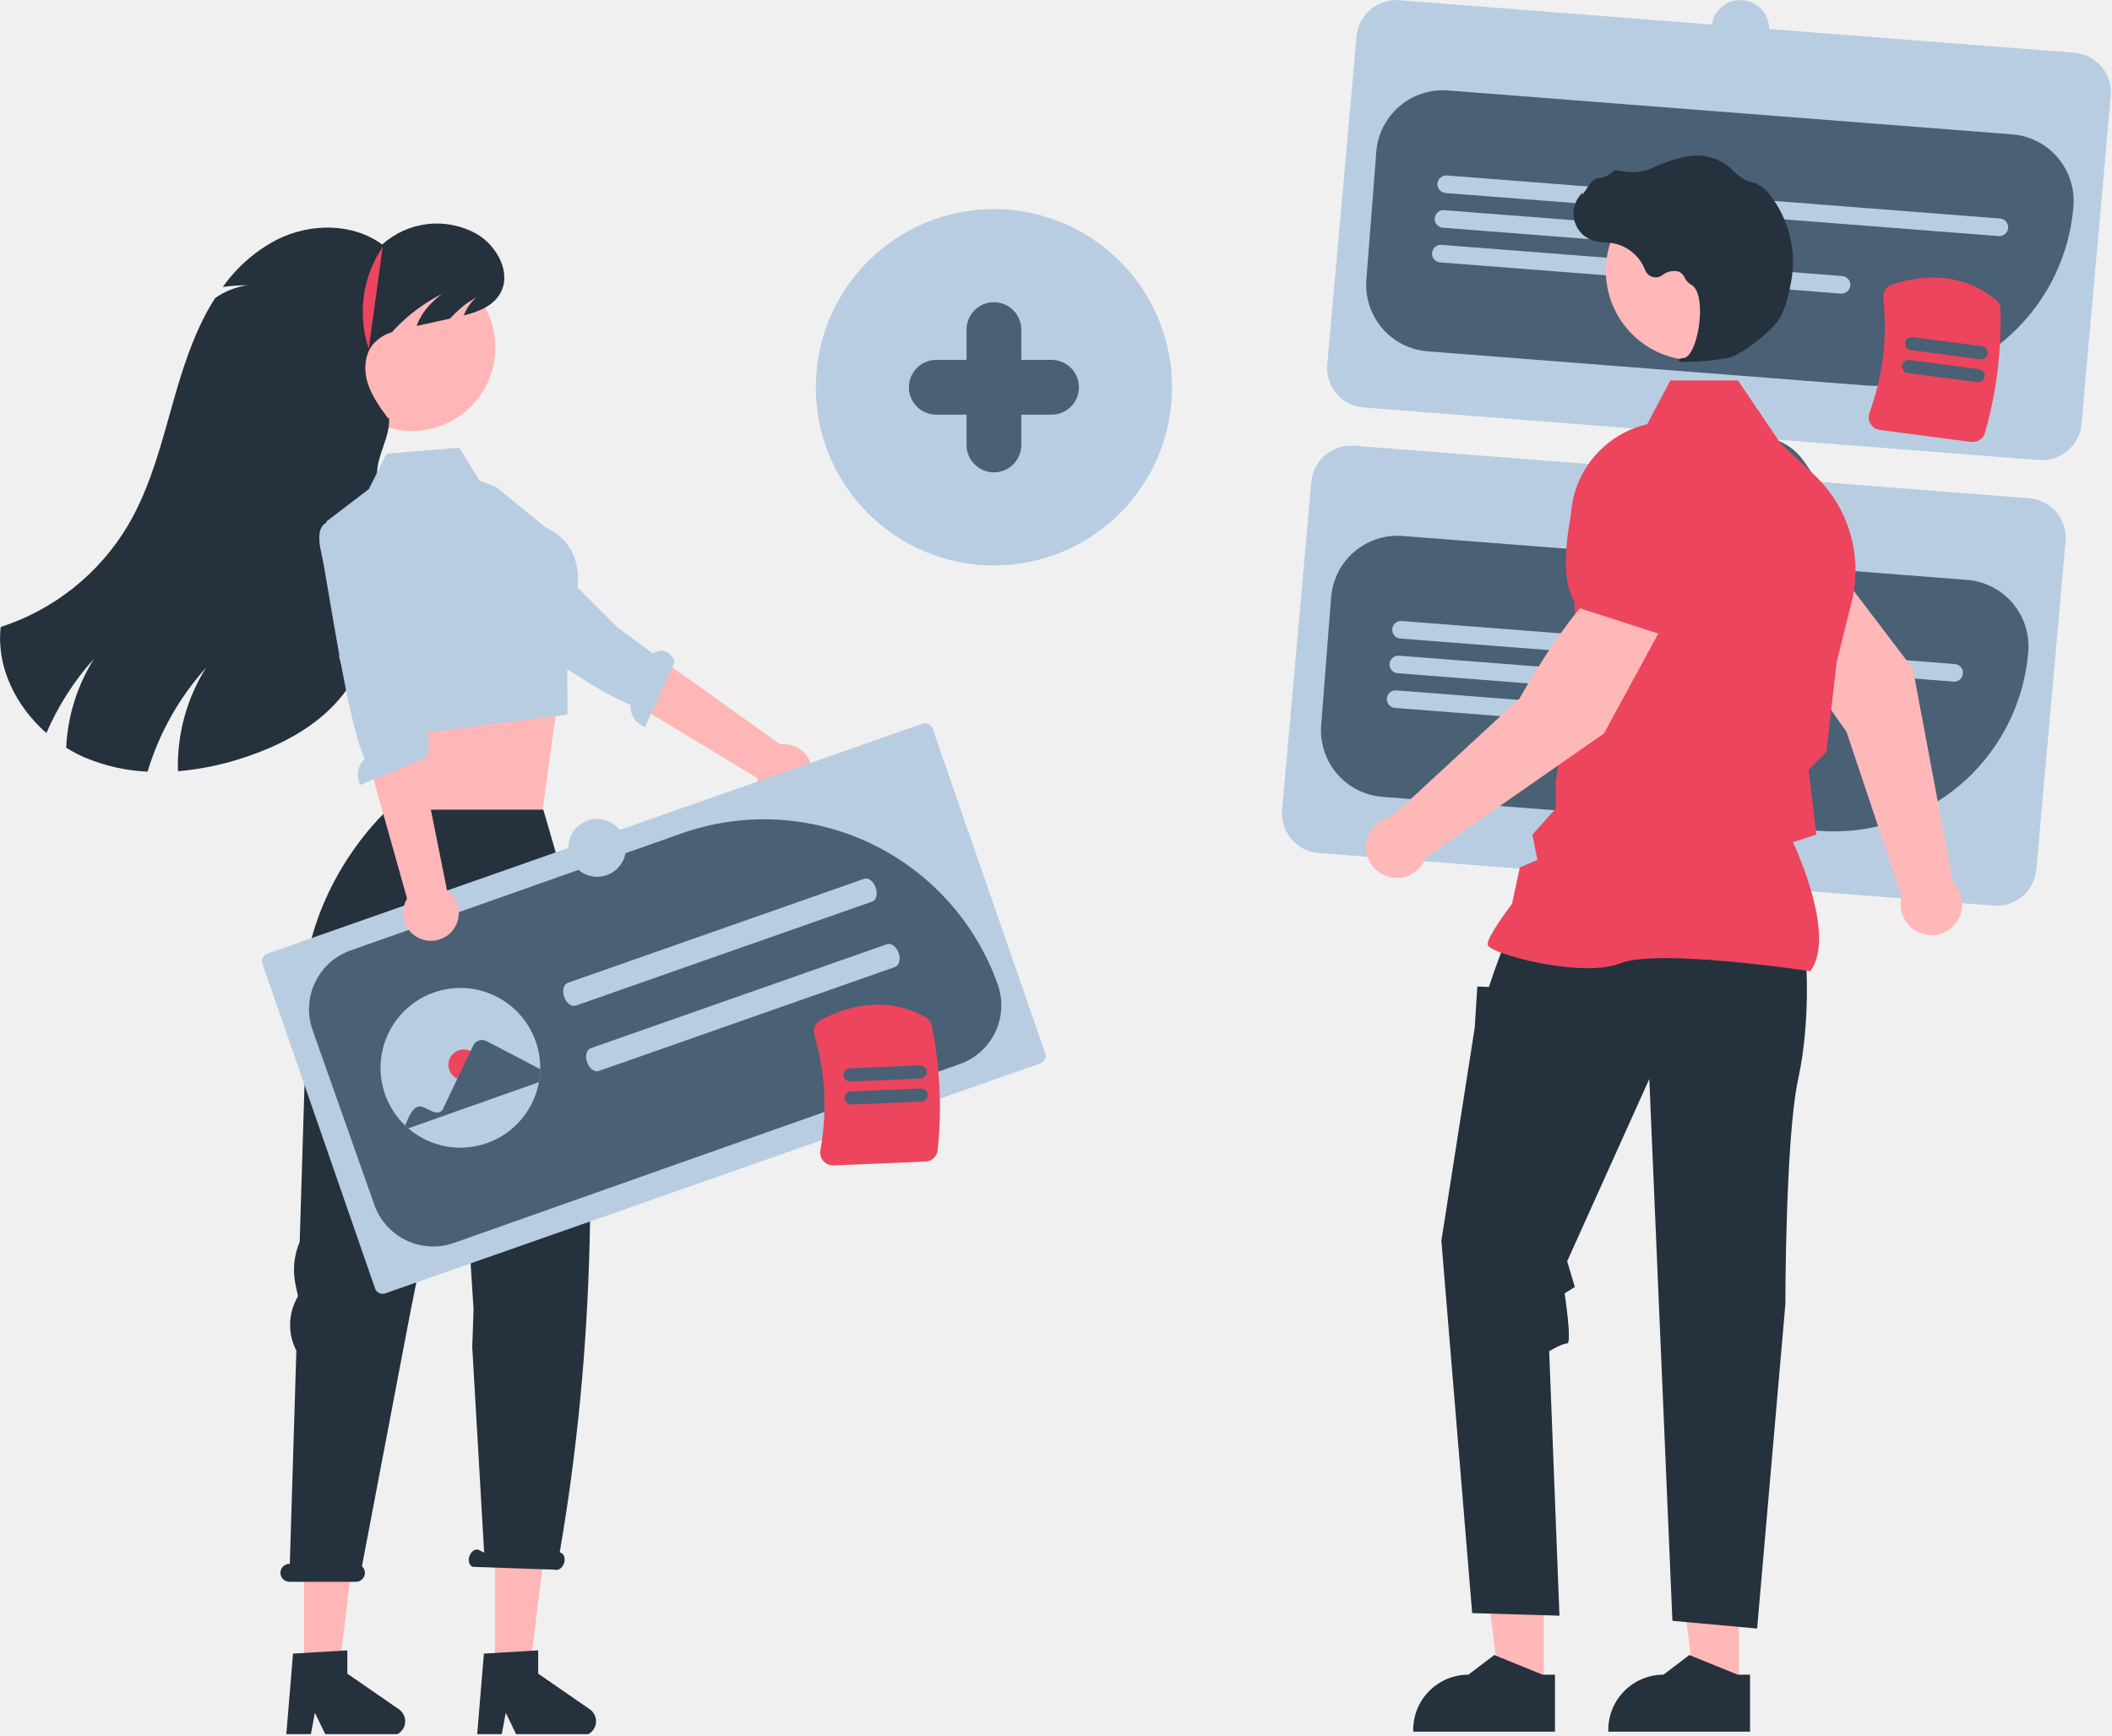
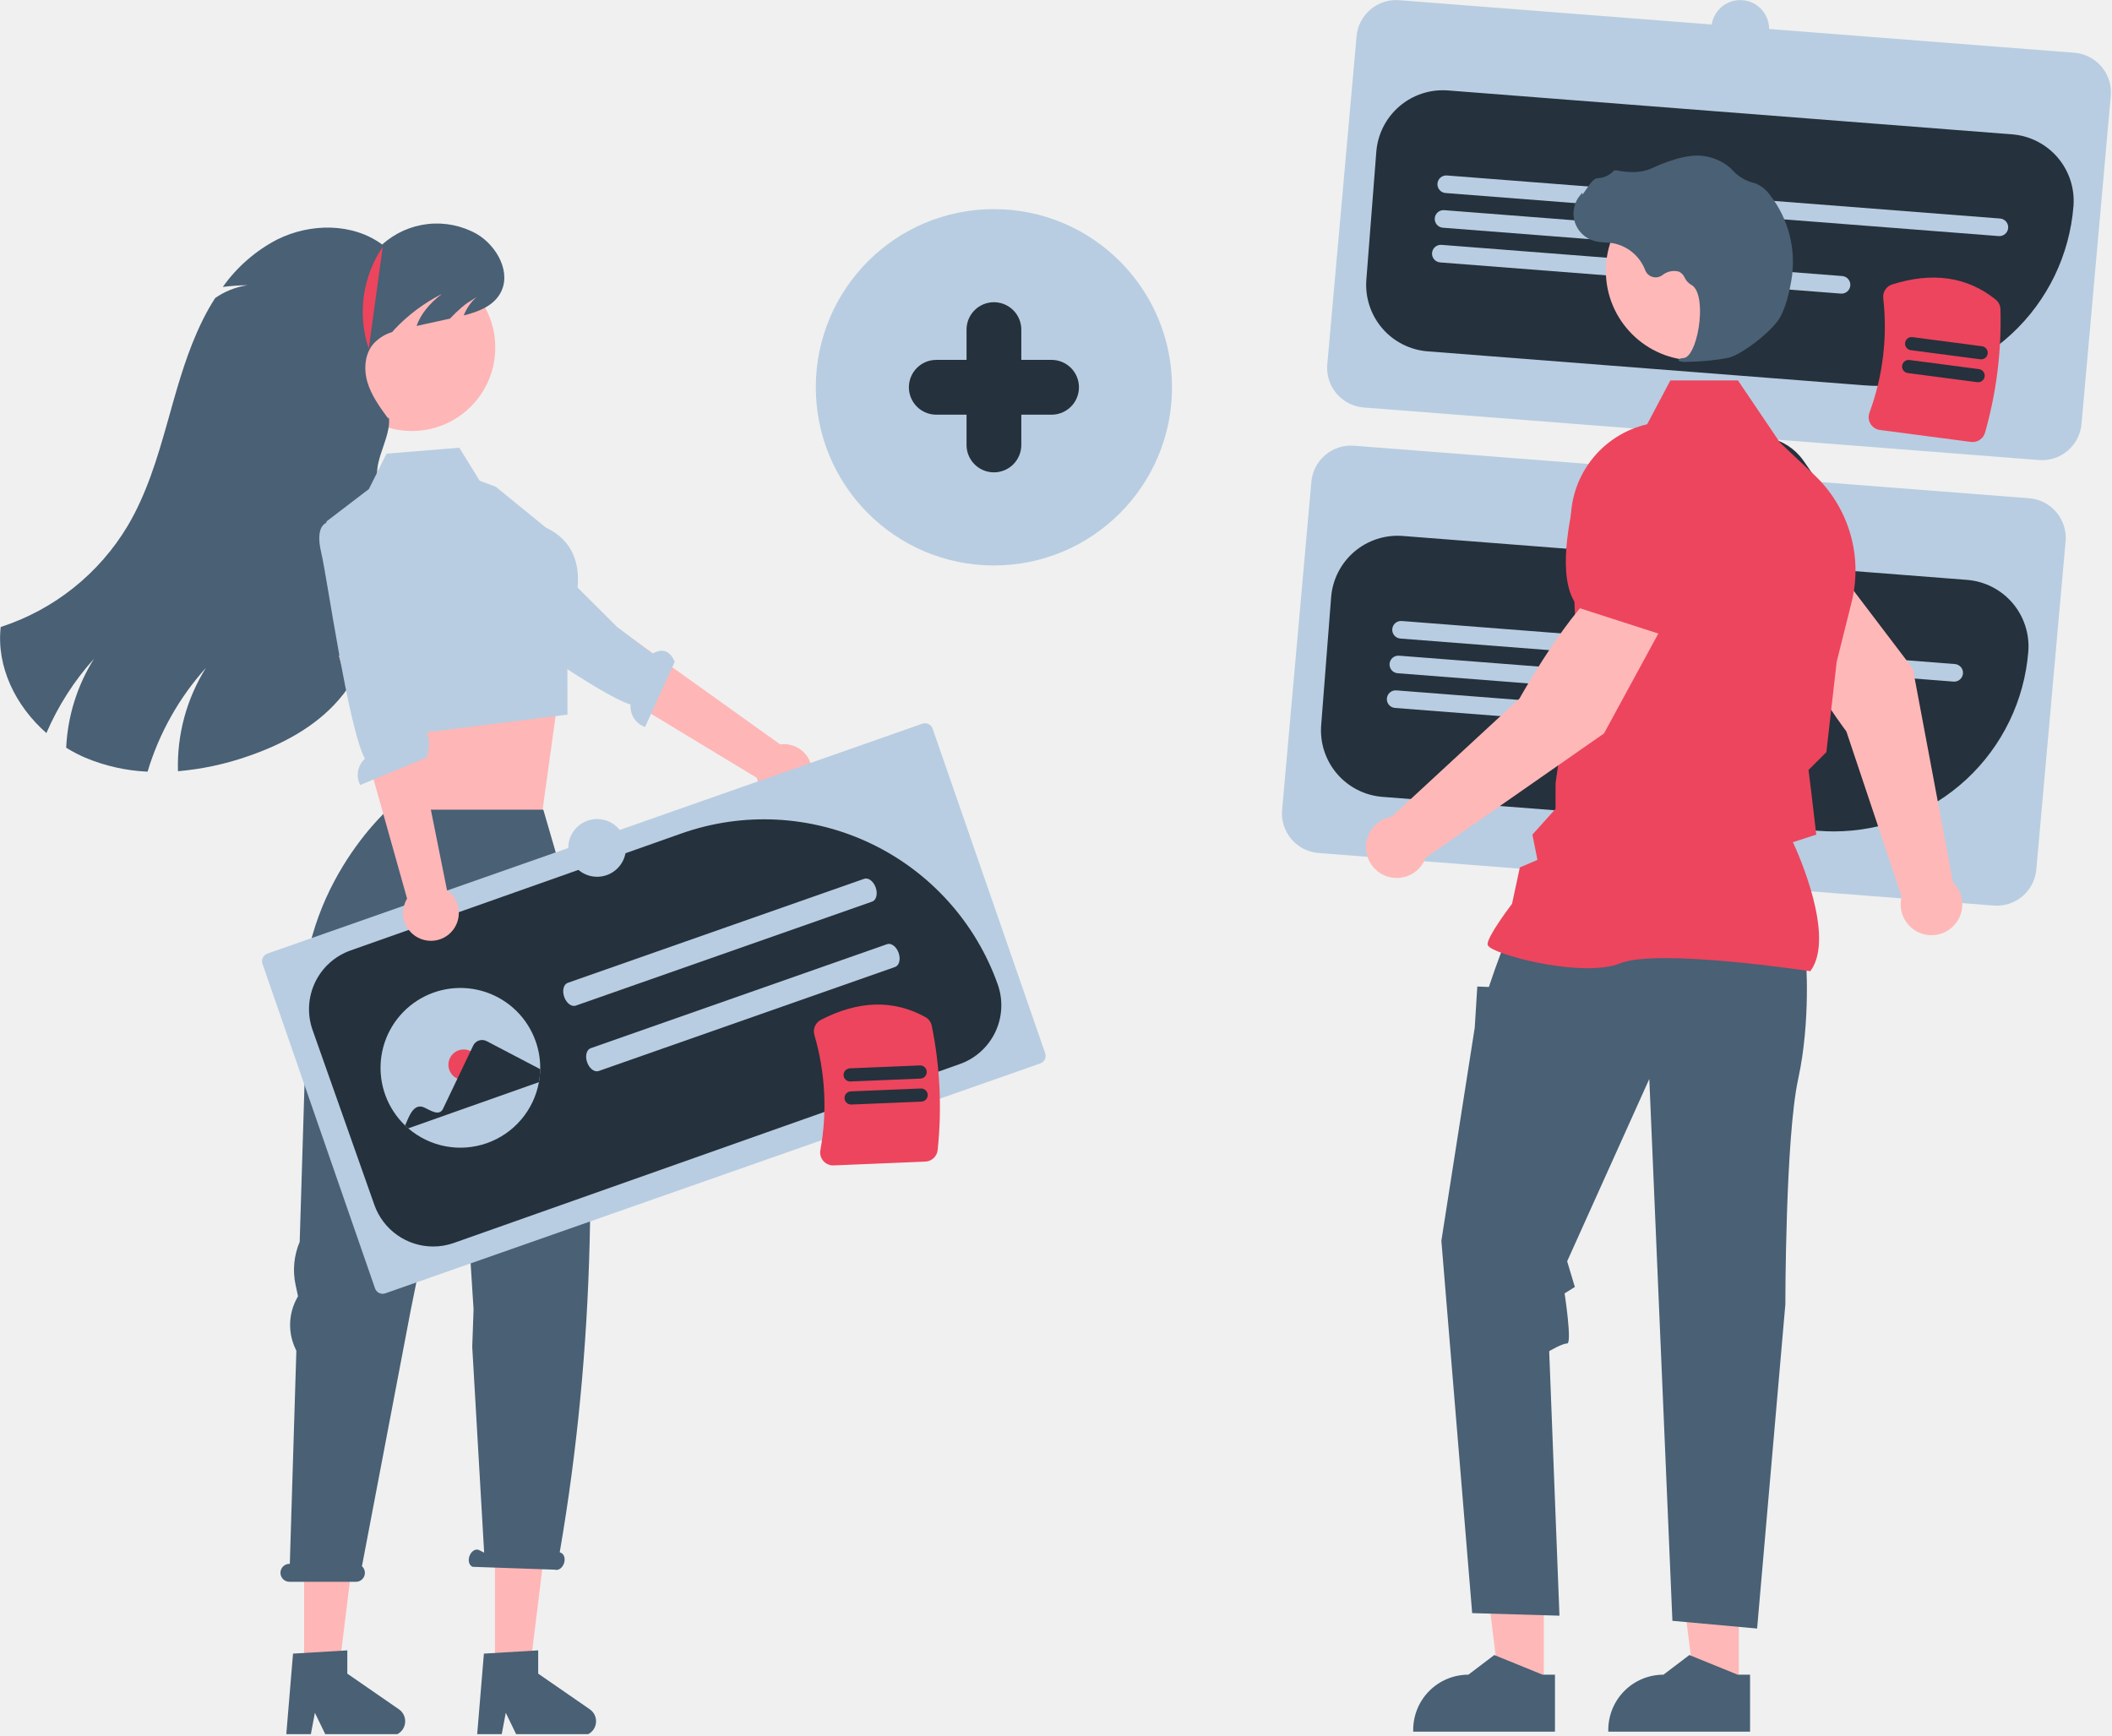
<svg xmlns="http://www.w3.org/2000/svg" width="500" height="411" viewBox="0 0 500 411" fill="none">
  <g clip-path="url(#clip0_2642_1900)">
    <path d="M482.701 108.916L322.849 96.475C320.368 96.279 318.065 95.106 316.447 93.215C314.828 91.322 314.027 88.865 314.217 86.382L321.147 8.681C321.343 6.199 322.515 3.895 324.406 2.276C326.298 0.657 328.754 -0.145 331.236 0.045L491.088 12.487C493.569 12.683 495.872 13.855 497.49 15.748C499.109 17.64 499.91 20.097 499.72 22.58L492.79 100.28C492.594 102.763 491.422 105.066 489.531 106.686C487.639 108.304 485.184 109.106 482.701 108.916Z" fill="#B8CDE1" />
-     <path d="M444.943 91.363C443.729 91.363 442.512 91.315 441.289 91.221L337.982 83.18C335.916 83.019 333.902 82.453 332.056 81.513C330.209 80.574 328.565 79.28 327.218 77.705C325.871 76.13 324.847 74.306 324.205 72.335C323.563 70.364 323.316 68.286 323.476 66.22L325.832 35.925C326.161 31.753 328.131 27.882 331.309 25.161C334.488 22.44 338.615 21.092 342.785 21.412L476.373 31.809C480.544 32.139 484.413 34.109 487.132 37.289C489.851 40.468 491.2 44.597 490.88 48.77C489.979 60.347 484.751 71.16 476.237 79.053C467.724 86.948 456.55 91.342 444.943 91.363Z" fill="#496075" />
+     <path d="M444.943 91.363C443.729 91.363 442.512 91.315 441.289 91.221L337.982 83.18C335.916 83.019 333.902 82.453 332.056 81.513C330.209 80.574 328.565 79.28 327.218 77.705C325.871 76.13 324.847 74.306 324.205 72.335C323.563 70.364 323.316 68.286 323.476 66.22L325.832 35.925C326.161 31.753 328.131 27.882 331.309 25.161C334.488 22.44 338.615 21.092 342.785 21.412L476.373 31.809C480.544 32.139 484.413 34.109 487.132 37.289C489.851 40.468 491.2 44.597 490.88 48.77C489.979 60.347 484.751 71.16 476.237 79.053C467.724 86.948 456.55 91.342 444.943 91.363Z" fill="#25313C" />
    <path d="M473.178 55.893L342.22 45.7C341.948 45.679 341.682 45.604 341.438 45.48C341.194 45.356 340.977 45.185 340.799 44.977C340.621 44.769 340.485 44.528 340.401 44.268C340.316 44.007 340.283 43.733 340.305 43.46C340.326 43.187 340.4 42.921 340.524 42.677C340.649 42.433 340.819 42.216 341.027 42.038C341.235 41.86 341.476 41.724 341.737 41.64C341.996 41.555 342.271 41.522 342.544 41.543L473.501 51.736C473.774 51.757 474.04 51.832 474.284 51.956C474.528 52.08 474.745 52.251 474.923 52.459C475.101 52.667 475.236 52.908 475.321 53.168C475.405 53.428 475.438 53.703 475.417 53.976C475.396 54.249 475.321 54.515 475.197 54.759C475.073 55.003 474.902 55.22 474.694 55.398C474.486 55.576 474.245 55.711 473.985 55.796C473.725 55.881 473.45 55.914 473.178 55.893Z" fill="#B8CDE1" />
    <path d="M418.801 59.923L341.581 53.913C341.031 53.87 340.52 53.61 340.161 53.19C339.802 52.77 339.624 52.224 339.667 51.673C339.71 51.122 339.97 50.611 340.389 50.251C340.809 49.892 341.354 49.714 341.905 49.756L419.124 55.766C419.397 55.787 419.663 55.862 419.907 55.986C420.151 56.11 420.368 56.281 420.547 56.489C420.725 56.697 420.86 56.938 420.945 57.198C421.029 57.459 421.063 57.733 421.041 58.006C421.02 58.279 420.945 58.546 420.821 58.79C420.697 59.034 420.526 59.251 420.318 59.429C420.11 59.607 419.868 59.742 419.609 59.827C419.348 59.912 419.074 59.945 418.801 59.923Z" fill="#B8CDE1" />
    <path d="M435.811 69.51L340.943 62.127C340.67 62.105 340.404 62.031 340.16 61.907C339.916 61.783 339.698 61.612 339.52 61.404C339.342 61.196 339.208 60.955 339.122 60.694C339.037 60.434 339.005 60.159 339.026 59.886C339.047 59.613 339.122 59.347 339.246 59.103C339.37 58.858 339.541 58.641 339.749 58.463C339.957 58.285 340.198 58.15 340.459 58.065C340.719 57.98 340.994 57.948 341.266 57.969L436.134 65.353C436.685 65.396 437.196 65.656 437.555 66.076C437.915 66.496 438.092 67.042 438.049 67.593C438.007 68.144 437.747 68.656 437.327 69.015C436.907 69.374 436.362 69.552 435.811 69.51Z" fill="#B8CDE1" />
    <path d="M472.005 214.394L312.152 201.953C309.671 201.757 307.369 200.584 305.75 198.691C304.133 196.8 303.33 194.342 303.52 191.86L310.45 114.159C310.646 111.676 311.818 109.373 313.709 107.754C315.601 106.135 318.057 105.333 320.539 105.523L480.391 117.964C482.873 118.16 485.175 119.333 486.794 121.226C488.412 123.117 489.213 125.575 489.023 128.057L482.093 205.758C481.897 208.241 480.725 210.544 478.834 212.163C476.943 213.782 474.487 214.584 472.005 214.394Z" fill="#B8CDE1" />
-     <path d="M434.205 196.839C433.009 196.839 431.805 196.792 430.592 196.697L327.286 188.657C325.22 188.496 323.206 187.931 321.359 186.991C319.512 186.052 317.868 184.758 316.522 183.183C315.174 181.608 314.15 179.783 313.509 177.812C312.867 175.841 312.619 173.764 312.78 171.697L315.135 141.403C315.296 139.336 315.862 137.321 316.801 135.473C317.74 133.626 319.034 131.981 320.608 130.634C322.182 129.286 324.006 128.261 325.977 127.619C327.946 126.977 330.023 126.729 332.089 126.89L465.678 137.287C467.743 137.448 469.757 138.014 471.603 138.953C473.45 139.892 475.094 141.186 476.442 142.761C477.788 144.336 478.812 146.162 479.454 148.132C480.097 150.103 480.344 152.181 480.184 154.248C479.269 165.827 474.03 176.638 465.511 184.53C456.992 192.421 445.816 196.816 434.205 196.839Z" fill="#496075" />
+     <path d="M434.205 196.839C433.009 196.839 431.805 196.792 430.592 196.697L327.286 188.657C325.22 188.496 323.206 187.931 321.359 186.991C319.512 186.052 317.868 184.758 316.522 183.183C315.174 181.608 314.15 179.783 313.509 177.812C312.867 175.841 312.619 173.764 312.78 171.697L315.135 141.403C315.296 139.336 315.862 137.321 316.801 135.473C317.74 133.626 319.034 131.981 320.608 130.634C322.182 129.286 324.006 128.261 325.977 127.619C327.946 126.977 330.023 126.729 332.089 126.89L465.678 137.287C467.743 137.448 469.757 138.014 471.603 138.953C473.45 139.892 475.094 141.186 476.442 142.761C477.788 144.336 478.812 146.162 479.454 148.132C480.097 150.103 480.344 152.181 480.184 154.248C479.269 165.827 474.03 176.638 465.511 184.53C456.992 192.421 445.816 196.816 434.205 196.839Z" fill="#25313C" />
    <path d="M462.481 161.37L331.524 151.178C331.251 151.157 330.985 151.082 330.741 150.958C330.497 150.834 330.28 150.663 330.102 150.455C329.924 150.247 329.788 150.006 329.704 149.745C329.619 149.485 329.587 149.21 329.608 148.938C329.629 148.665 329.704 148.398 329.828 148.155C329.952 147.91 330.122 147.693 330.33 147.515C330.539 147.337 330.779 147.202 331.04 147.117C331.3 147.032 331.574 147 331.847 147.021L462.805 157.214C463.077 157.235 463.343 157.309 463.587 157.433C463.831 157.558 464.048 157.728 464.226 157.937C464.404 158.145 464.539 158.386 464.624 158.645C464.708 158.906 464.742 159.18 464.72 159.454C464.699 159.726 464.624 159.992 464.501 160.237C464.376 160.48 464.205 160.697 463.997 160.875C463.789 161.054 463.548 161.189 463.288 161.274C463.028 161.358 462.754 161.392 462.481 161.37Z" fill="#B8CDE1" />
    <path d="M408.105 165.401L330.886 159.391C330.612 159.37 330.346 159.295 330.102 159.171C329.858 159.048 329.64 158.876 329.462 158.669C329.284 158.46 329.149 158.219 329.064 157.959C328.979 157.698 328.947 157.424 328.968 157.151C328.99 156.877 329.064 156.611 329.188 156.367C329.312 156.123 329.484 155.906 329.691 155.728C329.899 155.55 330.14 155.415 330.401 155.33C330.661 155.245 330.936 155.213 331.208 155.234L408.427 161.244C408.978 161.287 409.49 161.548 409.848 161.968C410.208 162.387 410.386 162.933 410.342 163.484C410.3 164.035 410.04 164.547 409.62 164.906C409.2 165.266 408.655 165.444 408.105 165.401Z" fill="#B8CDE1" />
    <path d="M425.115 174.988L330.247 167.604C329.696 167.561 329.184 167.301 328.824 166.881C328.466 166.461 328.288 165.915 328.33 165.364C328.373 164.812 328.633 164.301 329.053 163.941C329.473 163.582 330.018 163.404 330.57 163.447L425.438 170.83C425.989 170.874 426.501 171.134 426.859 171.553C427.219 171.973 427.397 172.519 427.354 173.071C427.311 173.622 427.051 174.134 426.631 174.493C426.211 174.852 425.666 175.03 425.115 174.988Z" fill="#B8CDE1" />
    <path d="M462.353 208.894L452.855 158.309L434.209 133.755L420.391 142.794C422.343 153.389 437.113 173.168 437.113 173.168L450.205 212.289C450.152 212.493 450.104 212.698 450.069 212.91C449.861 214.147 449.976 215.417 450.403 216.598C450.829 217.778 451.553 218.828 452.504 219.647C453.455 220.466 454.6 221.025 455.83 221.271C457.06 221.518 458.333 221.442 459.525 221.052C460.718 220.663 461.789 219.972 462.637 219.047C463.484 218.121 464.08 216.993 464.363 215.771C464.648 214.548 464.612 213.273 464.26 212.069C463.908 210.864 463.251 209.771 462.353 208.894Z" fill="#FFB8B8" />
-     <path d="M420.762 148.139L436.406 135.435L436.436 135.368C439.362 128.735 432.865 117.36 426.9 108.987C424.931 106.227 421.988 104.319 418.666 103.647C415.344 102.976 411.891 103.591 409.005 105.369C406.885 106.695 405.178 108.588 404.077 110.833C402.976 113.078 402.524 115.588 402.774 118.076L404.09 130.749L420.762 148.139Z" fill="#496075" />
+     <path d="M420.762 148.139L436.406 135.435L436.436 135.368C439.362 128.735 432.865 117.36 426.9 108.987C424.931 106.227 421.988 104.319 418.666 103.647C415.344 102.976 411.891 103.591 409.005 105.369C406.885 106.695 405.178 108.588 404.077 110.833C402.976 113.078 402.524 115.588 402.774 118.076L404.09 130.749L420.762 148.139Z" fill="#25313C" />
    <path d="M365.472 399.884L355.062 399.883L350.11 359.715L365.473 359.716L365.472 399.884Z" fill="#FFB8B8" />
-     <path d="M368.127 396.484H365.196L353.758 391.829L347.627 396.483H347.627C344.162 396.483 340.839 397.86 338.389 400.311C335.939 402.762 334.563 406.086 334.563 409.553V409.977L368.126 409.979L368.127 396.484Z" fill="#25313C" />
+     <path d="M368.127 396.484H365.196L353.758 391.829L347.627 396.483H347.627C344.162 396.483 340.839 397.86 338.389 400.311C335.939 402.762 334.563 406.086 334.563 409.553V409.977L368.126 409.979L368.127 396.484Z" fill="#496075" />
    <path d="M411.658 399.884L401.249 399.883L396.298 359.715L411.661 359.716L411.658 399.884Z" fill="#FFB8B8" />
-     <path d="M414.314 396.484H411.384L399.945 391.829L393.814 396.483H393.813C390.349 396.483 387.026 397.86 384.576 400.311C382.126 402.762 380.75 406.086 380.75 409.553V409.977L414.313 409.979L414.314 396.484Z" fill="#25313C" />
-     <path d="M427.53 226.87C427.53 226.87 428.746 241.462 425.707 255.445C422.668 269.429 422.668 308.812 422.668 308.812L415.983 385.556L395.929 383.732L390.459 255.445L371.011 298.613L372.835 304.692L370.407 306.213C370.407 306.213 372.227 318.069 371.011 318.069C369.797 318.069 366.758 319.893 366.758 319.893L369.189 382.516L348.526 381.908L341.233 293.749L349.134 243.285L349.741 233.558L352.477 233.67L353.868 229.606L356.426 222.614L427.53 226.87Z" fill="#25313C" />
+     <path d="M414.314 396.484H411.384L399.945 391.829L393.814 396.483H393.813C390.349 396.483 387.026 397.86 384.576 400.311C382.126 402.762 380.75 406.086 380.75 409.553V409.977L414.313 409.979L414.314 396.484Z" fill="#496075" />
+     <path d="M427.53 226.87C427.53 226.87 428.746 241.462 425.707 255.445C422.668 269.429 422.668 308.812 422.668 308.812L415.983 385.556L395.929 383.732L390.459 255.445L371.011 298.613L372.835 304.692L370.407 306.213C370.407 306.213 372.227 318.069 371.011 318.069C369.797 318.069 366.758 319.893 366.758 319.893L369.189 382.516L348.526 381.908L341.233 293.749L349.134 243.285L349.741 233.558L352.477 233.67L353.868 229.606L356.426 222.614L427.53 226.87Z" fill="#496075" />
    <path d="M428.581 229.934L428.689 229.783C434.473 221.68 425.774 202.211 424.461 199.388L429.988 197.594L428.743 187.01L428.154 182.292L432.378 178.066L432.39 177.961L434.821 156.68L438.356 142.547C439.687 137.204 439.574 131.603 438.026 126.318C436.479 121.033 433.554 116.255 429.552 112.475L421.382 104.769L411.453 90.071H395.442L389.952 100.445C384.629 101.676 379.907 104.736 376.607 109.092C373.307 113.448 371.64 118.824 371.895 124.284L373.139 151.492L368.268 185.37L368.265 191.501L362.783 197.596L363.981 203.583L359.809 205.372L357.966 213.972C357.204 214.979 352.173 221.691 352.173 223.525C352.173 223.801 352.375 224.067 352.812 224.363C356.241 226.686 375.195 231.422 383.583 228.064C392.518 224.49 428.038 229.852 428.396 229.906L428.581 229.934Z" fill="#ED455D" />
    <path d="M401.379 85.326C413.09 85.326 422.584 75.829 422.584 64.112C422.584 52.395 413.09 42.897 401.379 42.897C389.667 42.897 380.173 52.395 380.173 64.112C380.173 75.829 389.667 85.326 401.379 85.326Z" fill="#FFB8B8" />
-     <path d="M399.347 85.67C402.632 85.636 405.907 85.322 409.138 84.731C412.335 83.994 419.392 78.535 421.316 75.31C422.744 72.914 423.602 69.208 424.069 66.521C424.701 62.965 424.58 59.316 423.713 55.81C422.845 52.304 421.251 49.019 419.034 46.169C418.179 44.974 417.018 44.033 415.672 43.445C415.554 43.402 415.431 43.364 415.308 43.333C413.358 42.873 411.59 41.841 410.23 40.368C409.967 40.07 409.682 39.791 409.378 39.534C407.853 38.313 406.061 37.47 404.148 37.074C401.058 36.332 396.638 37.262 391.01 39.842C388.183 41.138 385.045 40.776 382.626 40.316C382.49 40.294 382.351 40.307 382.222 40.355C382.093 40.403 381.979 40.484 381.891 40.59C380.892 41.577 379.558 42.15 378.154 42.193C377.295 42.253 376.424 43.467 375.374 45.048C375.136 45.407 374.857 45.826 374.655 46.082L374.615 45.602L374.143 46.151C373.4 47.013 372.888 48.05 372.654 49.164C372.42 50.278 372.471 51.434 372.803 52.523C373.135 53.612 373.737 54.599 374.553 55.392C375.369 56.186 376.373 56.76 377.471 57.061C378.341 57.269 379.23 57.387 380.126 57.414C380.668 57.449 381.229 57.485 381.768 57.564C383.499 57.872 385.121 58.624 386.474 59.746C387.828 60.869 388.868 62.323 389.492 63.968C389.639 64.348 389.872 64.689 390.172 64.965C390.471 65.24 390.831 65.443 391.222 65.558C391.613 65.673 392.025 65.696 392.426 65.626C392.828 65.556 393.207 65.395 393.537 65.155C394.085 64.705 394.733 64.395 395.426 64.25C396.12 64.105 396.839 64.13 397.52 64.323C398.113 64.633 398.581 65.137 398.846 65.752C399.167 66.436 399.684 67.009 400.332 67.397C402.54 68.465 402.818 73.439 402.143 77.61C401.492 81.63 400.075 84.563 398.699 84.741C397.638 84.879 397.519 84.957 397.447 85.147L397.383 85.317L397.506 85.472C398.098 85.669 398.726 85.737 399.347 85.67Z" fill="#25313C" />
+     <path d="M399.347 85.67C402.632 85.636 405.907 85.322 409.138 84.731C412.335 83.994 419.392 78.535 421.316 75.31C422.744 72.914 423.602 69.208 424.069 66.521C424.701 62.965 424.58 59.316 423.713 55.81C422.845 52.304 421.251 49.019 419.034 46.169C418.179 44.974 417.018 44.033 415.672 43.445C415.554 43.402 415.431 43.364 415.308 43.333C413.358 42.873 411.59 41.841 410.23 40.368C409.967 40.07 409.682 39.791 409.378 39.534C407.853 38.313 406.061 37.47 404.148 37.074C401.058 36.332 396.638 37.262 391.01 39.842C388.183 41.138 385.045 40.776 382.626 40.316C382.49 40.294 382.351 40.307 382.222 40.355C382.093 40.403 381.979 40.484 381.891 40.59C380.892 41.577 379.558 42.15 378.154 42.193C377.295 42.253 376.424 43.467 375.374 45.048C375.136 45.407 374.857 45.826 374.655 46.082L374.615 45.602L374.143 46.151C373.4 47.013 372.888 48.05 372.654 49.164C372.42 50.278 372.471 51.434 372.803 52.523C373.135 53.612 373.737 54.599 374.553 55.392C375.369 56.186 376.373 56.76 377.471 57.061C378.341 57.269 379.23 57.387 380.126 57.414C380.668 57.449 381.229 57.485 381.768 57.564C383.499 57.872 385.121 58.624 386.474 59.746C387.828 60.869 388.868 62.323 389.492 63.968C389.639 64.348 389.872 64.689 390.172 64.965C390.471 65.24 390.831 65.443 391.222 65.558C391.613 65.673 392.025 65.696 392.426 65.626C392.828 65.556 393.207 65.395 393.537 65.155C394.085 64.705 394.733 64.395 395.426 64.25C396.12 64.105 396.839 64.13 397.52 64.323C398.113 64.633 398.581 65.137 398.846 65.752C399.167 66.436 399.684 67.009 400.332 67.397C402.54 68.465 402.818 73.439 402.143 77.61C401.492 81.63 400.075 84.563 398.699 84.741C397.638 84.879 397.519 84.957 397.447 85.147L397.383 85.317L397.506 85.472C398.098 85.669 398.726 85.737 399.347 85.67Z" fill="#496075" />
    <path d="M235.303 133.874C258.59 133.874 277.468 114.988 277.468 91.69C277.468 68.393 258.59 49.507 235.303 49.507C212.016 49.507 193.138 68.393 193.138 91.69C193.138 114.988 212.016 133.874 235.303 133.874Z" fill="#B8CDE1" />
    <path d="M394.463 146.559L380.555 137.66C371.698 143.789 359.729 165.379 359.729 165.379L329.436 193.378C328.173 193.594 326.99 194.14 326.006 194.96C325.022 195.778 324.271 196.843 323.828 198.045C323.386 199.247 323.268 200.545 323.486 201.807C323.704 203.07 324.25 204.252 325.07 205.236C325.891 206.22 326.955 206.97 328.157 207.411C329.359 207.852 330.656 207.969 331.918 207.749C333.179 207.53 334.361 206.981 335.343 206.16C336.326 205.338 337.074 204.272 337.514 203.069L379.732 173.645L394.463 146.559Z" fill="#FFB8B8" />
    <path d="M393.138 150.169L402.401 127.927L399.051 115.635C398.384 113.225 397.057 111.048 395.218 109.352C393.38 107.657 391.105 106.509 388.649 106.04C385.316 105.425 381.875 106.099 379.02 107.927C376.165 109.754 374.11 112.598 373.271 115.883C370.734 125.848 368.786 138.802 373.91 143.929L373.962 143.981L393.138 150.169Z" fill="#ED455D" />
    <path d="M91.082 166.898L92.448 179.572L91.644 196.192L128.441 191.818L131.898 166.898L127.493 166.941L91.082 166.898Z" fill="#FFB6B6" />
    <path d="M71.997 397.008H80.041L83.87 365.964H71.997V397.008Z" fill="#FFB6B6" />
-     <path d="M69.371 391.495L82.224 390.727V396.237L94.442 404.68C95.046 405.096 95.501 405.696 95.741 406.389C95.979 407.083 95.991 407.835 95.772 408.536C95.554 409.236 95.118 409.848 94.527 410.284C93.936 410.718 93.222 410.952 92.489 410.952H77.187L74.55 405.503L73.52 410.952H67.75L69.371 391.495Z" fill="#25313C" />
+     <path d="M69.371 391.495L82.224 390.727V396.237L94.442 404.68C95.046 405.096 95.501 405.696 95.741 406.389C95.979 407.083 95.991 407.835 95.772 408.536C95.554 409.236 95.118 409.848 94.527 410.284C93.936 410.718 93.222 410.952 92.489 410.952H77.187L74.55 405.503L73.52 410.952H67.75L69.371 391.495Z" fill="#496075" />
    <path d="M117.186 397.008H125.231L129.059 365.964H117.186V397.008Z" fill="#FFB6B6" />
-     <path d="M114.56 391.495L127.413 390.727V396.237L139.633 404.68C140.236 405.096 140.69 405.696 140.93 406.389C141.168 407.083 141.18 407.835 140.961 408.536C140.743 409.236 140.307 409.848 139.716 410.284C139.126 410.718 138.411 410.952 137.678 410.952H122.376L119.738 405.503L118.709 410.952H112.939L114.56 391.495Z" fill="#25313C" />
-     <path d="M68.525 370.237H68.613L70.16 319.761C69.159 317.829 68.65 315.679 68.681 313.502C68.711 311.326 69.279 309.192 70.334 307.288L70.555 306.887L69.98 304.223C69.242 300.801 69.581 297.235 70.949 294.013L72.393 246.927C67.237 213.494 91.811 191.69 91.811 191.69H128.624L136.528 218.856C141.753 269.783 140.805 319.408 132.513 367.487L132.739 367.602C133.553 367.883 133.903 369.011 133.519 370.122C133.136 371.232 132.166 371.904 131.352 371.623L111.91 370.946C111.097 370.665 110.748 369.537 111.131 368.427C111.513 367.317 112.483 366.645 113.298 366.926L114.62 367.594L111.8 318.887L112.113 309.99L111.469 299.897L108.489 254.497L97.209 310.326L85.687 370.799C86.005 371.087 86.228 371.464 86.327 371.881C86.426 372.299 86.396 372.736 86.241 373.136C86.086 373.536 85.814 373.88 85.46 374.122C85.105 374.364 84.686 374.492 84.258 374.491H68.525C68.246 374.491 67.969 374.437 67.711 374.33C67.452 374.223 67.218 374.066 67.019 373.869C66.822 373.672 66.665 373.437 66.558 373.179C66.451 372.921 66.396 372.643 66.396 372.364C66.396 372.084 66.451 371.807 66.558 371.548C66.665 371.29 66.822 371.056 67.019 370.858C67.218 370.661 67.452 370.504 67.711 370.398C67.969 370.291 68.246 370.236 68.525 370.237Z" fill="#25313C" />
+     <path d="M114.56 391.495L127.413 390.727V396.237L139.633 404.68C140.236 405.096 140.69 405.696 140.93 406.389C141.168 407.083 141.18 407.835 140.961 408.536C140.743 409.236 140.307 409.848 139.716 410.284C139.126 410.718 138.411 410.952 137.678 410.952H122.376L119.738 405.503L118.709 410.952H112.939L114.56 391.495Z" fill="#496075" />
+     <path d="M68.525 370.237H68.613L70.16 319.761C69.159 317.829 68.65 315.679 68.681 313.502C68.711 311.326 69.279 309.192 70.334 307.288L70.555 306.887L69.98 304.223C69.242 300.801 69.581 297.235 70.949 294.013L72.393 246.927C67.237 213.494 91.811 191.69 91.811 191.69H128.624L136.528 218.856C141.753 269.783 140.805 319.408 132.513 367.487L132.739 367.602C133.553 367.883 133.903 369.011 133.519 370.122C133.136 371.232 132.166 371.904 131.352 371.623L111.91 370.946C111.097 370.665 110.748 369.537 111.131 368.427C111.513 367.317 112.483 366.645 113.298 366.926L114.62 367.594L111.8 318.887L112.113 309.99L111.469 299.897L108.489 254.497L97.209 310.326L85.687 370.799C86.005 371.087 86.228 371.464 86.327 371.881C86.426 372.299 86.396 372.736 86.241 373.136C86.086 373.536 85.814 373.88 85.46 374.122C85.105 374.364 84.686 374.492 84.258 374.491H68.525C68.246 374.491 67.969 374.437 67.711 374.33C67.452 374.223 67.218 374.066 67.019 373.869C66.822 373.672 66.665 373.437 66.558 373.179C66.451 372.921 66.396 372.643 66.396 372.364C66.396 372.084 66.451 371.807 66.558 371.548C66.665 371.29 66.822 371.056 67.019 370.858C67.218 370.661 67.452 370.504 67.711 370.398C67.969 370.291 68.246 370.236 68.525 370.237Z" fill="#496075" />
    <path d="M97.507 102.041C108.413 102.041 117.253 93.197 117.253 82.287C117.253 71.376 108.413 62.532 97.507 62.532C86.602 62.532 77.762 71.376 77.762 82.287C77.762 93.197 86.602 102.041 97.507 102.041Z" fill="#FFB6B6" />
-     <path d="M10.983 173.551C13.759 167.105 17.57 161.157 22.265 155.944C18.288 162.283 16.016 169.542 15.668 177.019C17.107 177.918 18.614 178.707 20.173 179.376C24.86 181.343 29.858 182.467 34.936 182.694C37.673 173.572 42.396 165.17 48.767 158.094C44.176 165.419 41.867 173.944 42.134 182.587C47.798 182.097 53.378 180.9 58.745 179.025C66.803 176.252 74.625 172.111 80.197 165.668C86.228 158.696 89.201 149.495 90.161 140.322C91.121 131.157 90.218 121.905 89.308 112.733C88.879 108.362 92.517 103.331 92.087 98.961H91.801C89.888 96.337 87.94 93.651 87.002 90.541C86.07 87.438 86.314 83.776 88.456 81.332C89.656 80.055 91.17 79.117 92.846 78.609C93.004 78.409 93.176 78.215 93.355 78.021C96.599 74.575 100.415 71.719 104.637 69.58C101.593 71.88 99.558 74.481 98.613 77.168C101.248 76.588 103.885 76.01 106.52 75.434C107.401 74.5 108.328 73.61 109.299 72.769C110.711 71.543 111.176 71.451 112.859 70.296C111.501 71.492 110.447 72.996 109.787 74.682C113.174 73.829 116.563 72.547 118.325 69.63C121.247 64.807 117.773 58.301 112.924 55.42C109.397 53.426 105.332 52.593 101.305 53.036C97.278 53.48 93.492 55.179 90.483 57.892C83.471 52.726 73.486 52.812 65.685 56.674C60.535 59.338 56.1 63.199 52.749 67.932C54.693 67.682 56.65 67.546 58.609 67.523C55.851 67.927 53.224 68.967 50.938 70.562C49.926 72.134 48.998 73.757 48.158 75.427C47.606 76.524 47.086 77.634 46.597 78.76C43.595 85.596 41.64 92.876 39.613 100.071C37.249 108.455 34.714 116.897 30.287 124.399C23.5 135.807 12.793 144.354 0.167 148.441C-0.885 157.921 3.742 167.194 10.983 173.551Z" fill="#25313C" />
+     <path d="M10.983 173.551C13.759 167.105 17.57 161.157 22.265 155.944C18.288 162.283 16.016 169.542 15.668 177.019C17.107 177.918 18.614 178.707 20.173 179.376C24.86 181.343 29.858 182.467 34.936 182.694C37.673 173.572 42.396 165.17 48.767 158.094C44.176 165.419 41.867 173.944 42.134 182.587C47.798 182.097 53.378 180.9 58.745 179.025C66.803 176.252 74.625 172.111 80.197 165.668C86.228 158.696 89.201 149.495 90.161 140.322C91.121 131.157 90.218 121.905 89.308 112.733C88.879 108.362 92.517 103.331 92.087 98.961H91.801C89.888 96.337 87.94 93.651 87.002 90.541C86.07 87.438 86.314 83.776 88.456 81.332C89.656 80.055 91.17 79.117 92.846 78.609C93.004 78.409 93.176 78.215 93.355 78.021C96.599 74.575 100.415 71.719 104.637 69.58C101.593 71.88 99.558 74.481 98.613 77.168C101.248 76.588 103.885 76.01 106.52 75.434C107.401 74.5 108.328 73.61 109.299 72.769C110.711 71.543 111.176 71.451 112.859 70.296C111.501 71.492 110.447 72.996 109.787 74.682C113.174 73.829 116.563 72.547 118.325 69.63C121.247 64.807 117.773 58.301 112.924 55.42C109.397 53.426 105.332 52.593 101.305 53.036C97.278 53.48 93.492 55.179 90.483 57.892C83.471 52.726 73.486 52.812 65.685 56.674C60.535 59.338 56.1 63.199 52.749 67.932C54.693 67.682 56.65 67.546 58.609 67.523C55.851 67.927 53.224 68.967 50.938 70.562C49.926 72.134 48.998 73.757 48.158 75.427C47.606 76.524 47.086 77.634 46.597 78.76C43.595 85.596 41.64 92.876 39.613 100.071C37.249 108.455 34.714 116.897 30.287 124.399C23.5 135.807 12.793 144.354 0.167 148.441C-0.885 157.921 3.742 167.194 10.983 173.551Z" fill="#496075" />
    <path d="M117.391 115.251L113.559 113.812L108.727 105.995L91.513 107.402L87.329 115.784L77.25 123.485L81.658 146.709L88.506 174.919L134.348 169.186L134.299 147.95C134.299 147.95 142.583 131.172 129.201 124.885L117.391 115.251Z" fill="#B8CDE1" />
    <path d="M188.052 188.915C187.162 189.272 186.205 189.43 185.247 189.377C184.29 189.324 183.356 189.063 182.511 188.61C181.666 188.157 180.93 187.523 180.356 186.754C179.782 185.986 179.383 185.101 179.187 184.162L128.074 153.22L137.416 142.436L184.721 176.243C186.321 176.019 187.946 176.389 189.29 177.284C190.633 178.18 191.603 179.536 192.013 181.099C192.424 182.661 192.248 184.319 191.518 185.76C190.788 187.2 189.555 188.323 188.052 188.915Z" fill="#FFB6B6" />
    <path d="M111.042 138.548C111.042 138.548 108.599 141.007 114.729 145.049C119.635 148.286 141.522 164.282 149.281 166.812C149.184 167.951 149.468 169.092 150.09 170.052C150.712 171.013 151.636 171.738 152.715 172.116L159.74 156.672C158.219 153.141 155.787 153.958 154.507 154.759L146.023 148.375L125.19 127.563L112.776 136.739L111.042 138.548Z" fill="#B8CDE1" />
    <path d="M90.609 58.43C88.235 61.933 86.701 65.938 86.128 70.131C85.554 74.324 85.955 78.594 87.3 82.607" fill="#ED455D" />
    <path d="M63.306 225.763C62.829 225.932 62.439 226.282 62.22 226.737C62.001 227.193 61.972 227.717 62.139 228.194L88.787 305.032C88.955 305.509 89.305 305.9 89.76 306.119C90.215 306.338 90.739 306.368 91.216 306.201L246.271 251.774C246.748 251.606 247.139 251.256 247.358 250.801C247.576 250.345 247.606 249.821 247.439 249.343L220.791 172.505C220.623 172.028 220.273 171.637 219.817 171.418C219.362 171.199 218.838 171.17 218.361 171.337L63.306 225.763Z" fill="#B8CDE1" />
-     <path d="M102.552 295.111C99.501 295.11 96.525 294.163 94.033 292.402C91.54 290.64 89.655 288.151 88.634 285.273L74 243.85C72.696 240.16 72.912 236.104 74.597 232.573C76.283 229.042 79.302 226.326 82.99 225.022L161.356 197.312C176.026 192.143 192.146 193.007 206.18 199.714C220.214 206.421 231.016 218.423 236.215 233.088C237.518 236.777 237.304 240.834 235.617 244.364C233.931 247.895 230.913 250.611 227.225 251.916L227.111 251.594L227.225 251.916L107.453 294.267C105.879 294.824 104.222 295.111 102.552 295.111Z" fill="#496075" />
+     <path d="M102.552 295.111C99.501 295.11 96.525 294.163 94.033 292.402C91.54 290.64 89.655 288.151 88.634 285.273L74 243.85C72.696 240.16 72.912 236.104 74.597 232.573C76.283 229.042 79.302 226.326 82.99 225.022L161.356 197.312C176.026 192.143 192.146 193.007 206.18 199.714C220.214 206.421 231.016 218.423 236.215 233.088C237.518 236.777 237.304 240.834 235.617 244.364C233.931 247.895 230.913 250.611 227.225 251.916L227.111 251.594L227.225 251.916L107.453 294.267C105.879 294.824 104.222 295.111 102.552 295.111Z" fill="#25313C" />
    <path d="M206.476 213.456L136.306 238.087C135.317 238.433 134.092 237.506 133.569 236.015C133.046 234.525 133.423 233.035 134.412 232.687L204.582 208.057C205.571 207.71 206.796 208.637 207.319 210.128C207.842 211.619 207.465 213.111 206.476 213.456Z" fill="#B8CDE1" />
    <path d="M211.903 228.933L141.733 253.563C140.744 253.91 139.518 252.983 138.996 251.492C138.473 250.001 138.851 248.511 139.839 248.164L210.01 223.533C210.998 223.186 212.224 224.114 212.747 225.605C213.27 227.095 212.891 228.585 211.903 228.933Z" fill="#B8CDE1" />
    <path d="M126.811 246.507C127.564 248.631 127.93 250.873 127.891 253.127C127.876 254.158 127.775 255.186 127.586 256.2C126.989 259.477 125.536 262.536 123.377 265.071C121.218 267.606 118.427 269.525 115.288 270.635C112.15 271.745 108.773 272.007 105.501 271.393C102.23 270.778 99.178 269.311 96.654 267.138C96.399 266.92 96.151 266.695 95.91 266.462C93.85 264.487 92.263 262.07 91.269 259.393C90.275 256.716 89.9 253.849 90.172 251.007C90.444 248.164 91.356 245.421 92.84 242.981C94.322 240.542 96.34 238.47 98.737 236.921C101.135 235.372 103.852 234.387 106.685 234.039C109.518 233.691 112.393 233.99 115.094 234.912C117.795 235.835 120.253 237.357 122.282 239.364C124.311 241.373 125.859 243.814 126.811 246.507Z" fill="#B8CDE1" />
    <path d="M109.776 255.697C111.771 255.697 113.389 254.078 113.389 252.082C113.389 250.085 111.771 248.467 109.776 248.467C107.78 248.467 106.162 250.085 106.162 252.082C106.162 254.078 107.78 255.697 109.776 255.697Z" fill="#ED455D" />
-     <path d="M95.91 266.462C96.838 264.309 97.934 261.023 100.474 262.219C101.729 262.763 103.976 264.416 104.888 262.494L112.033 247.531C112.168 247.253 112.358 247.003 112.591 246.799C112.824 246.594 113.096 246.438 113.39 246.34C113.684 246.242 113.994 246.203 114.304 246.227C114.613 246.251 114.914 246.336 115.19 246.478L127.891 253.127C127.877 254.158 127.775 255.186 127.587 256.2L96.655 267.138L95.91 266.462Z" fill="#496075" />
+     <path d="M95.91 266.462C96.838 264.309 97.934 261.023 100.474 262.219C101.729 262.763 103.976 264.416 104.888 262.494L112.033 247.531C112.168 247.253 112.358 247.003 112.591 246.799C112.824 246.594 113.096 246.438 113.39 246.34C113.684 246.242 113.994 246.203 114.304 246.227C114.613 246.251 114.914 246.336 115.19 246.478L127.891 253.127C127.877 254.158 127.775 255.186 127.587 256.2L96.655 267.138L95.91 266.462Z" fill="#25313C" />
    <path d="M99.597 222.277C98.703 221.929 97.897 221.389 97.234 220.697C96.571 220.003 96.069 219.173 95.761 218.264C95.454 217.355 95.349 216.39 95.454 215.437C95.561 214.483 95.874 213.565 96.373 212.745L80.203 155.208L94.391 153.725L105.824 210.749C107.144 211.679 108.077 213.06 108.447 214.633C108.816 216.205 108.596 217.858 107.828 219.279C107.061 220.7 105.799 221.79 104.282 222.343C102.765 222.895 101.098 222.871 99.597 222.277Z" fill="#FFB6B6" />
    <path d="M77.811 123.623C77.811 123.623 74.348 123.747 76.06 130.889C77.43 136.607 82.463 172.478 86.397 179.629C85.547 180.396 84.977 181.422 84.775 182.548C84.572 183.675 84.75 184.836 85.281 185.85L100.96 179.381C102.262 175.764 101.254 172.479 99.772 172.189L97.941 161.728L95.241 126.634L80.312 123.488L77.811 123.623Z" fill="#B8CDE1" />
    <path d="M219.054 275.011L197.37 275.91C196.907 275.93 196.445 275.845 196.019 275.661C195.593 275.478 195.215 275.199 194.912 274.848C194.613 274.507 194.395 274.101 194.275 273.662C194.155 273.225 194.135 272.765 194.218 272.318C195.882 263.24 195.397 253.898 192.802 245.042C192.602 244.364 192.642 243.639 192.917 242.988C193.191 242.337 193.684 241.802 194.309 241.473C203.19 236.857 211.512 236.623 219.042 240.777C219.437 240.991 219.781 241.289 220.048 241.651C220.316 242.011 220.502 242.426 220.592 242.866C222.552 252.53 223.023 262.438 221.986 272.244C221.914 272.982 221.578 273.669 221.039 274.178C220.5 274.686 219.794 274.983 219.054 275.011Z" fill="#ED455D" />
-     <path d="M218.137 260.812L201.557 261.5C201.352 261.508 201.148 261.477 200.956 261.406C200.764 261.336 200.587 261.229 200.437 261.09C200.287 260.951 200.165 260.784 200.079 260.599C199.993 260.414 199.943 260.213 199.936 260.008C199.927 259.804 199.959 259.599 200.029 259.408C200.099 259.215 200.207 259.039 200.345 258.888C200.484 258.738 200.651 258.616 200.837 258.53C201.023 258.444 201.224 258.396 201.427 258.387L218.007 257.701C218.212 257.692 218.416 257.724 218.608 257.795C218.799 257.865 218.976 257.973 219.127 258.111C219.276 258.249 219.398 258.416 219.484 258.602C219.57 258.787 219.619 258.988 219.627 259.192C219.636 259.397 219.604 259.6 219.534 259.793C219.463 259.984 219.356 260.161 219.218 260.312C219.079 260.461 218.912 260.583 218.727 260.669C218.541 260.755 218.34 260.804 218.137 260.812Z" fill="#496075" />
-     <path d="M217.91 255.356L201.33 256.042C200.918 256.059 200.516 255.912 200.212 255.633C199.908 255.352 199.728 254.964 199.711 254.551C199.694 254.139 199.841 253.736 200.121 253.432C200.4 253.128 200.789 252.948 201.201 252.931L217.782 252.243C218.194 252.226 218.597 252.375 218.9 252.654C219.204 252.933 219.385 253.323 219.402 253.735C219.419 254.148 219.271 254.551 218.991 254.854C218.712 255.158 218.323 255.339 217.91 255.356Z" fill="#496075" />
+     <path d="M218.137 260.812L201.557 261.5C201.352 261.508 201.148 261.477 200.956 261.406C200.764 261.336 200.587 261.229 200.437 261.09C200.287 260.951 200.165 260.784 200.079 260.599C199.993 260.414 199.943 260.213 199.936 260.008C199.927 259.804 199.959 259.599 200.029 259.408C200.099 259.215 200.207 259.039 200.345 258.888C200.484 258.738 200.651 258.616 200.837 258.53C201.023 258.444 201.224 258.396 201.427 258.387L218.007 257.701C218.212 257.692 218.416 257.724 218.608 257.795C218.799 257.865 218.976 257.973 219.127 258.111C219.276 258.249 219.398 258.416 219.484 258.602C219.57 258.787 219.619 258.988 219.627 259.192C219.636 259.397 219.604 259.6 219.534 259.793C219.463 259.984 219.356 260.161 219.218 260.312C219.079 260.461 218.912 260.583 218.727 260.669C218.541 260.755 218.34 260.804 218.137 260.812Z" fill="#25313C" />
+     <path d="M217.91 255.356L201.33 256.042C200.918 256.059 200.516 255.912 200.212 255.633C199.908 255.352 199.728 254.964 199.711 254.551C199.694 254.139 199.841 253.736 200.121 253.432C200.4 253.128 200.789 252.948 201.201 252.931L217.782 252.243C218.194 252.226 218.597 252.375 218.9 252.654C219.204 252.933 219.385 253.323 219.402 253.735C219.419 254.148 219.271 254.551 218.991 254.854C218.712 255.158 218.323 255.339 217.91 255.356Z" fill="#25313C" />
    <path d="M466.587 104.625L445.068 101.801C444.608 101.743 444.167 101.58 443.779 101.325C443.391 101.071 443.066 100.733 442.828 100.335C442.591 99.947 442.445 99.511 442.402 99.058C442.358 98.605 442.418 98.15 442.576 97.723C445.767 89.064 446.886 79.777 445.842 70.607C445.76 69.905 445.925 69.197 446.306 68.603C446.688 68.009 447.265 67.565 447.936 67.349C457.476 64.319 465.716 65.512 472.426 70.893C472.777 71.172 473.064 71.525 473.267 71.926C473.469 72.327 473.581 72.767 473.596 73.216C473.875 83.074 472.645 92.915 469.948 102.4C469.751 103.116 469.302 103.735 468.685 104.144C468.066 104.553 467.321 104.724 466.587 104.625Z" fill="#ED455D" />
-     <path d="M468.109 90.478L451.655 88.32C451.453 88.293 451.257 88.227 451.08 88.125C450.903 88.023 450.747 87.886 450.623 87.725C450.499 87.562 450.408 87.377 450.354 87.18C450.301 86.982 450.287 86.776 450.314 86.573C450.341 86.37 450.407 86.174 450.509 85.997C450.611 85.82 450.747 85.665 450.909 85.541C451.071 85.416 451.257 85.324 451.454 85.272C451.651 85.219 451.857 85.205 452.06 85.231L468.513 87.391C468.923 87.444 469.294 87.658 469.546 87.986C469.797 88.313 469.908 88.727 469.854 89.137C469.8 89.547 469.586 89.918 469.259 90.169C468.931 90.421 468.517 90.532 468.109 90.478Z" fill="#496075" />
-     <path d="M468.818 85.064L452.365 82.904C452.162 82.878 451.966 82.812 451.789 82.71C451.611 82.608 451.456 82.472 451.331 82.31C451.206 82.147 451.115 81.962 451.061 81.765C451.008 81.567 450.995 81.36 451.021 81.157C451.047 80.955 451.114 80.759 451.217 80.582C451.319 80.404 451.455 80.249 451.617 80.124C451.78 80 451.966 79.908 452.163 79.855C452.361 79.802 452.567 79.789 452.77 79.817L469.224 81.975C469.426 82.001 469.622 82.068 469.799 82.169C469.977 82.272 470.132 82.408 470.258 82.57C470.382 82.732 470.474 82.917 470.527 83.116C470.581 83.313 470.594 83.519 470.567 83.722C470.54 83.926 470.474 84.121 470.372 84.299C470.27 84.476 470.133 84.631 469.971 84.755C469.809 84.88 469.623 84.972 469.425 85.025C469.228 85.077 469.022 85.09 468.818 85.064Z" fill="#496075" />
-     <path d="M248.951 85.204H241.786V78.036C241.786 76.316 241.103 74.666 239.887 73.45C238.672 72.233 237.023 71.55 235.303 71.55C233.584 71.55 231.935 72.233 230.719 73.45C229.503 74.666 228.82 76.316 228.82 78.036V85.204H221.655C219.936 85.204 218.287 85.887 217.071 87.104C215.856 88.32 215.173 89.97 215.173 91.69C215.173 93.41 215.856 95.059 217.071 96.276C218.287 97.492 219.936 98.176 221.655 98.176H228.82V105.344C228.82 107.065 229.503 108.714 230.719 109.93C231.935 111.146 233.584 111.829 235.303 111.829C237.023 111.829 238.672 111.146 239.887 109.93C241.103 108.714 241.786 107.065 241.786 105.344V98.176H248.951C250.671 98.176 252.319 97.492 253.535 96.276C254.751 95.059 255.434 93.41 255.434 91.69C255.434 89.97 254.751 88.32 253.535 87.104C252.319 85.887 250.671 85.204 248.951 85.204Z" fill="#496075" />
+     <path d="M468.109 90.478L451.655 88.32C451.453 88.293 451.257 88.227 451.08 88.125C450.903 88.023 450.747 87.886 450.623 87.725C450.499 87.562 450.408 87.377 450.354 87.18C450.301 86.982 450.287 86.776 450.314 86.573C450.341 86.37 450.407 86.174 450.509 85.997C450.611 85.82 450.747 85.665 450.909 85.541C451.071 85.416 451.257 85.324 451.454 85.272C451.651 85.219 451.857 85.205 452.06 85.231L468.513 87.391C468.923 87.444 469.294 87.658 469.546 87.986C469.797 88.313 469.908 88.727 469.854 89.137C469.8 89.547 469.586 89.918 469.259 90.169C468.931 90.421 468.517 90.532 468.109 90.478Z" fill="#25313C" />
+     <path d="M468.818 85.064L452.365 82.904C452.162 82.878 451.966 82.812 451.789 82.71C451.611 82.608 451.456 82.472 451.331 82.31C451.206 82.147 451.115 81.962 451.061 81.765C451.008 81.567 450.995 81.36 451.021 81.157C451.047 80.955 451.114 80.759 451.217 80.582C451.319 80.404 451.455 80.249 451.617 80.124C451.78 80 451.966 79.908 452.163 79.855C452.361 79.802 452.567 79.789 452.77 79.817L469.224 81.975C469.426 82.001 469.622 82.068 469.799 82.169C469.977 82.272 470.132 82.408 470.258 82.57C470.382 82.732 470.474 82.917 470.527 83.116C470.581 83.313 470.594 83.519 470.567 83.722C470.54 83.926 470.474 84.121 470.372 84.299C470.27 84.476 470.133 84.631 469.971 84.755C469.809 84.88 469.623 84.972 469.425 85.025C469.228 85.077 469.022 85.09 468.818 85.064Z" fill="#25313C" />
+     <path d="M248.951 85.204H241.786V78.036C241.786 76.316 241.103 74.666 239.887 73.45C238.672 72.233 237.023 71.55 235.303 71.55C233.584 71.55 231.935 72.233 230.719 73.45C229.503 74.666 228.82 76.316 228.82 78.036V85.204H221.655C219.936 85.204 218.287 85.887 217.071 87.104C215.856 88.32 215.173 89.97 215.173 91.69C215.173 93.41 215.856 95.059 217.071 96.276C218.287 97.492 219.936 98.176 221.655 98.176H228.82V105.344C228.82 107.065 229.503 108.714 230.719 109.93C231.935 111.146 233.584 111.829 235.303 111.829C237.023 111.829 238.672 111.146 239.887 109.93C241.103 108.714 241.786 107.065 241.786 105.344V98.176H248.951C250.671 98.176 252.319 97.492 253.535 96.276C254.751 95.059 255.434 93.41 255.434 91.69C255.434 89.97 254.751 88.32 253.535 87.104C252.319 85.887 250.671 85.204 248.951 85.204Z" fill="#25313C" />
    <path d="M411.991 13.688C415.764 13.688 418.822 10.628 418.822 6.854C418.822 3.079 415.764 0.019 411.991 0.019C408.218 0.019 405.159 3.079 405.159 6.854C405.159 10.628 408.218 13.688 411.991 13.688Z" fill="#B8CDE1" />
    <path d="M141.364 207.578C145.138 207.578 148.196 204.518 148.196 200.743C148.196 196.968 145.138 193.909 141.364 193.909C137.591 193.909 134.532 196.968 134.532 200.743C134.532 204.518 137.591 207.578 141.364 207.578Z" fill="#B8CDE1" />
  </g>
  <defs>
    <clipPath id="clip0_2642_1900">
      <rect width="500" height="410.562" fill="white" />
    </clipPath>
  </defs>
</svg>
